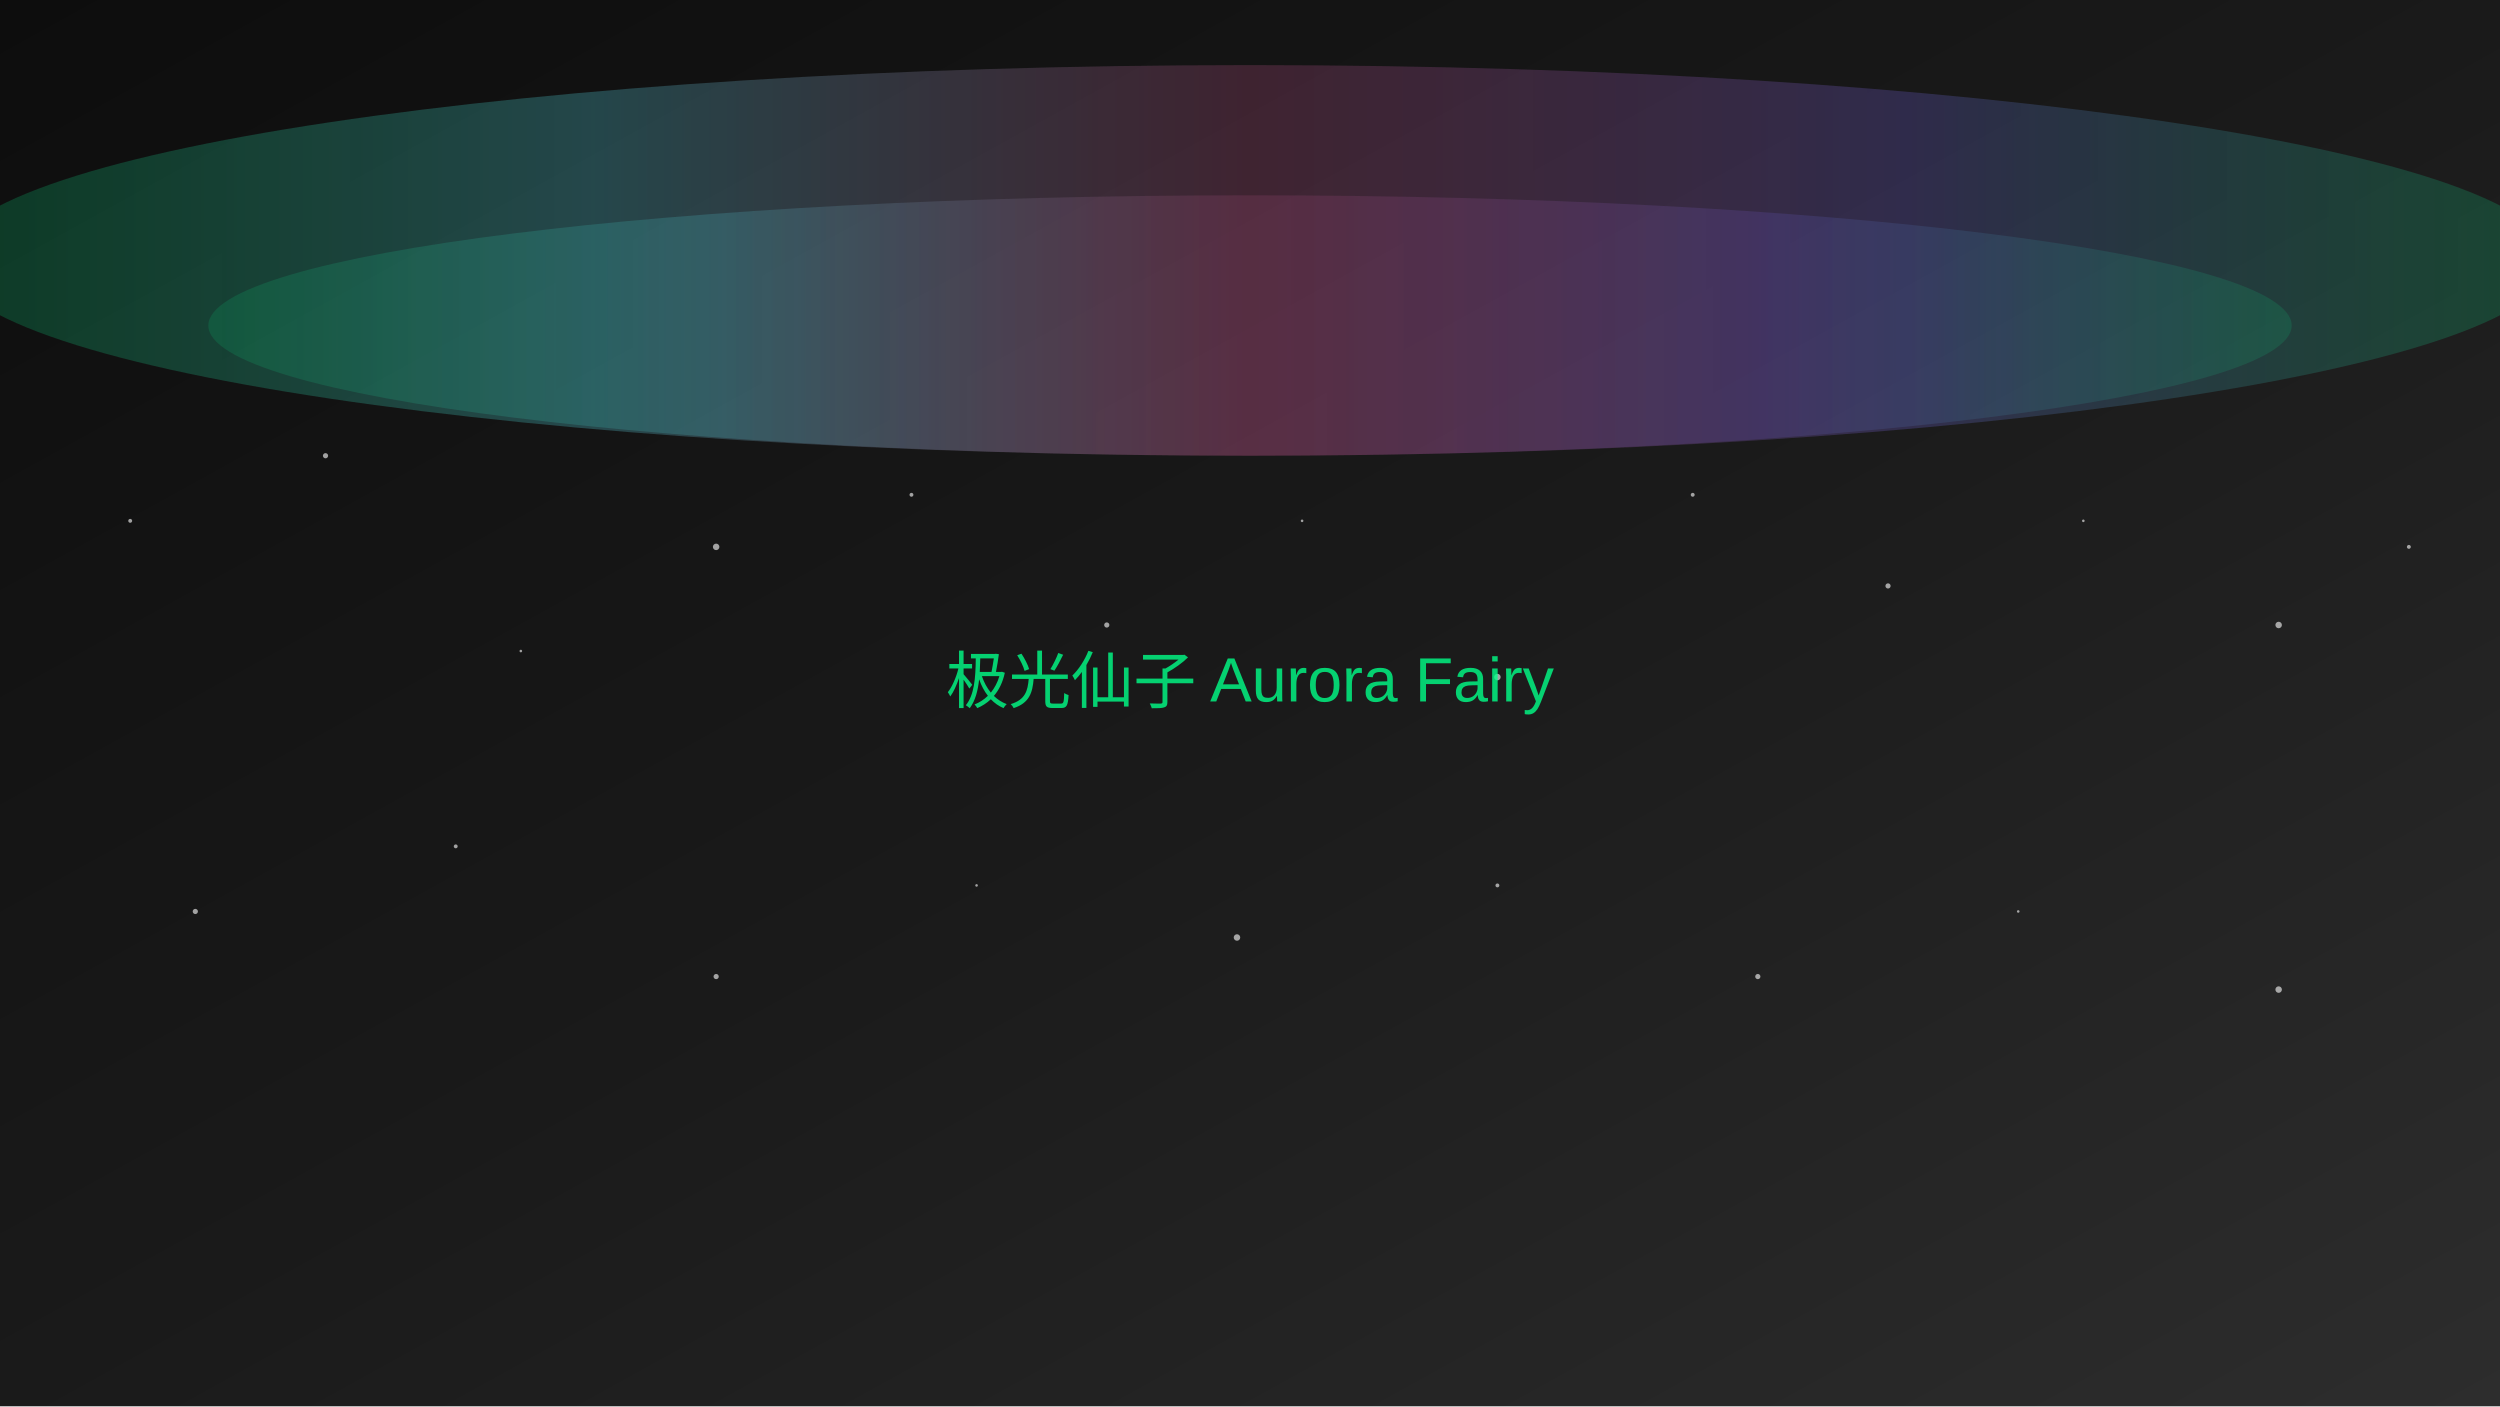
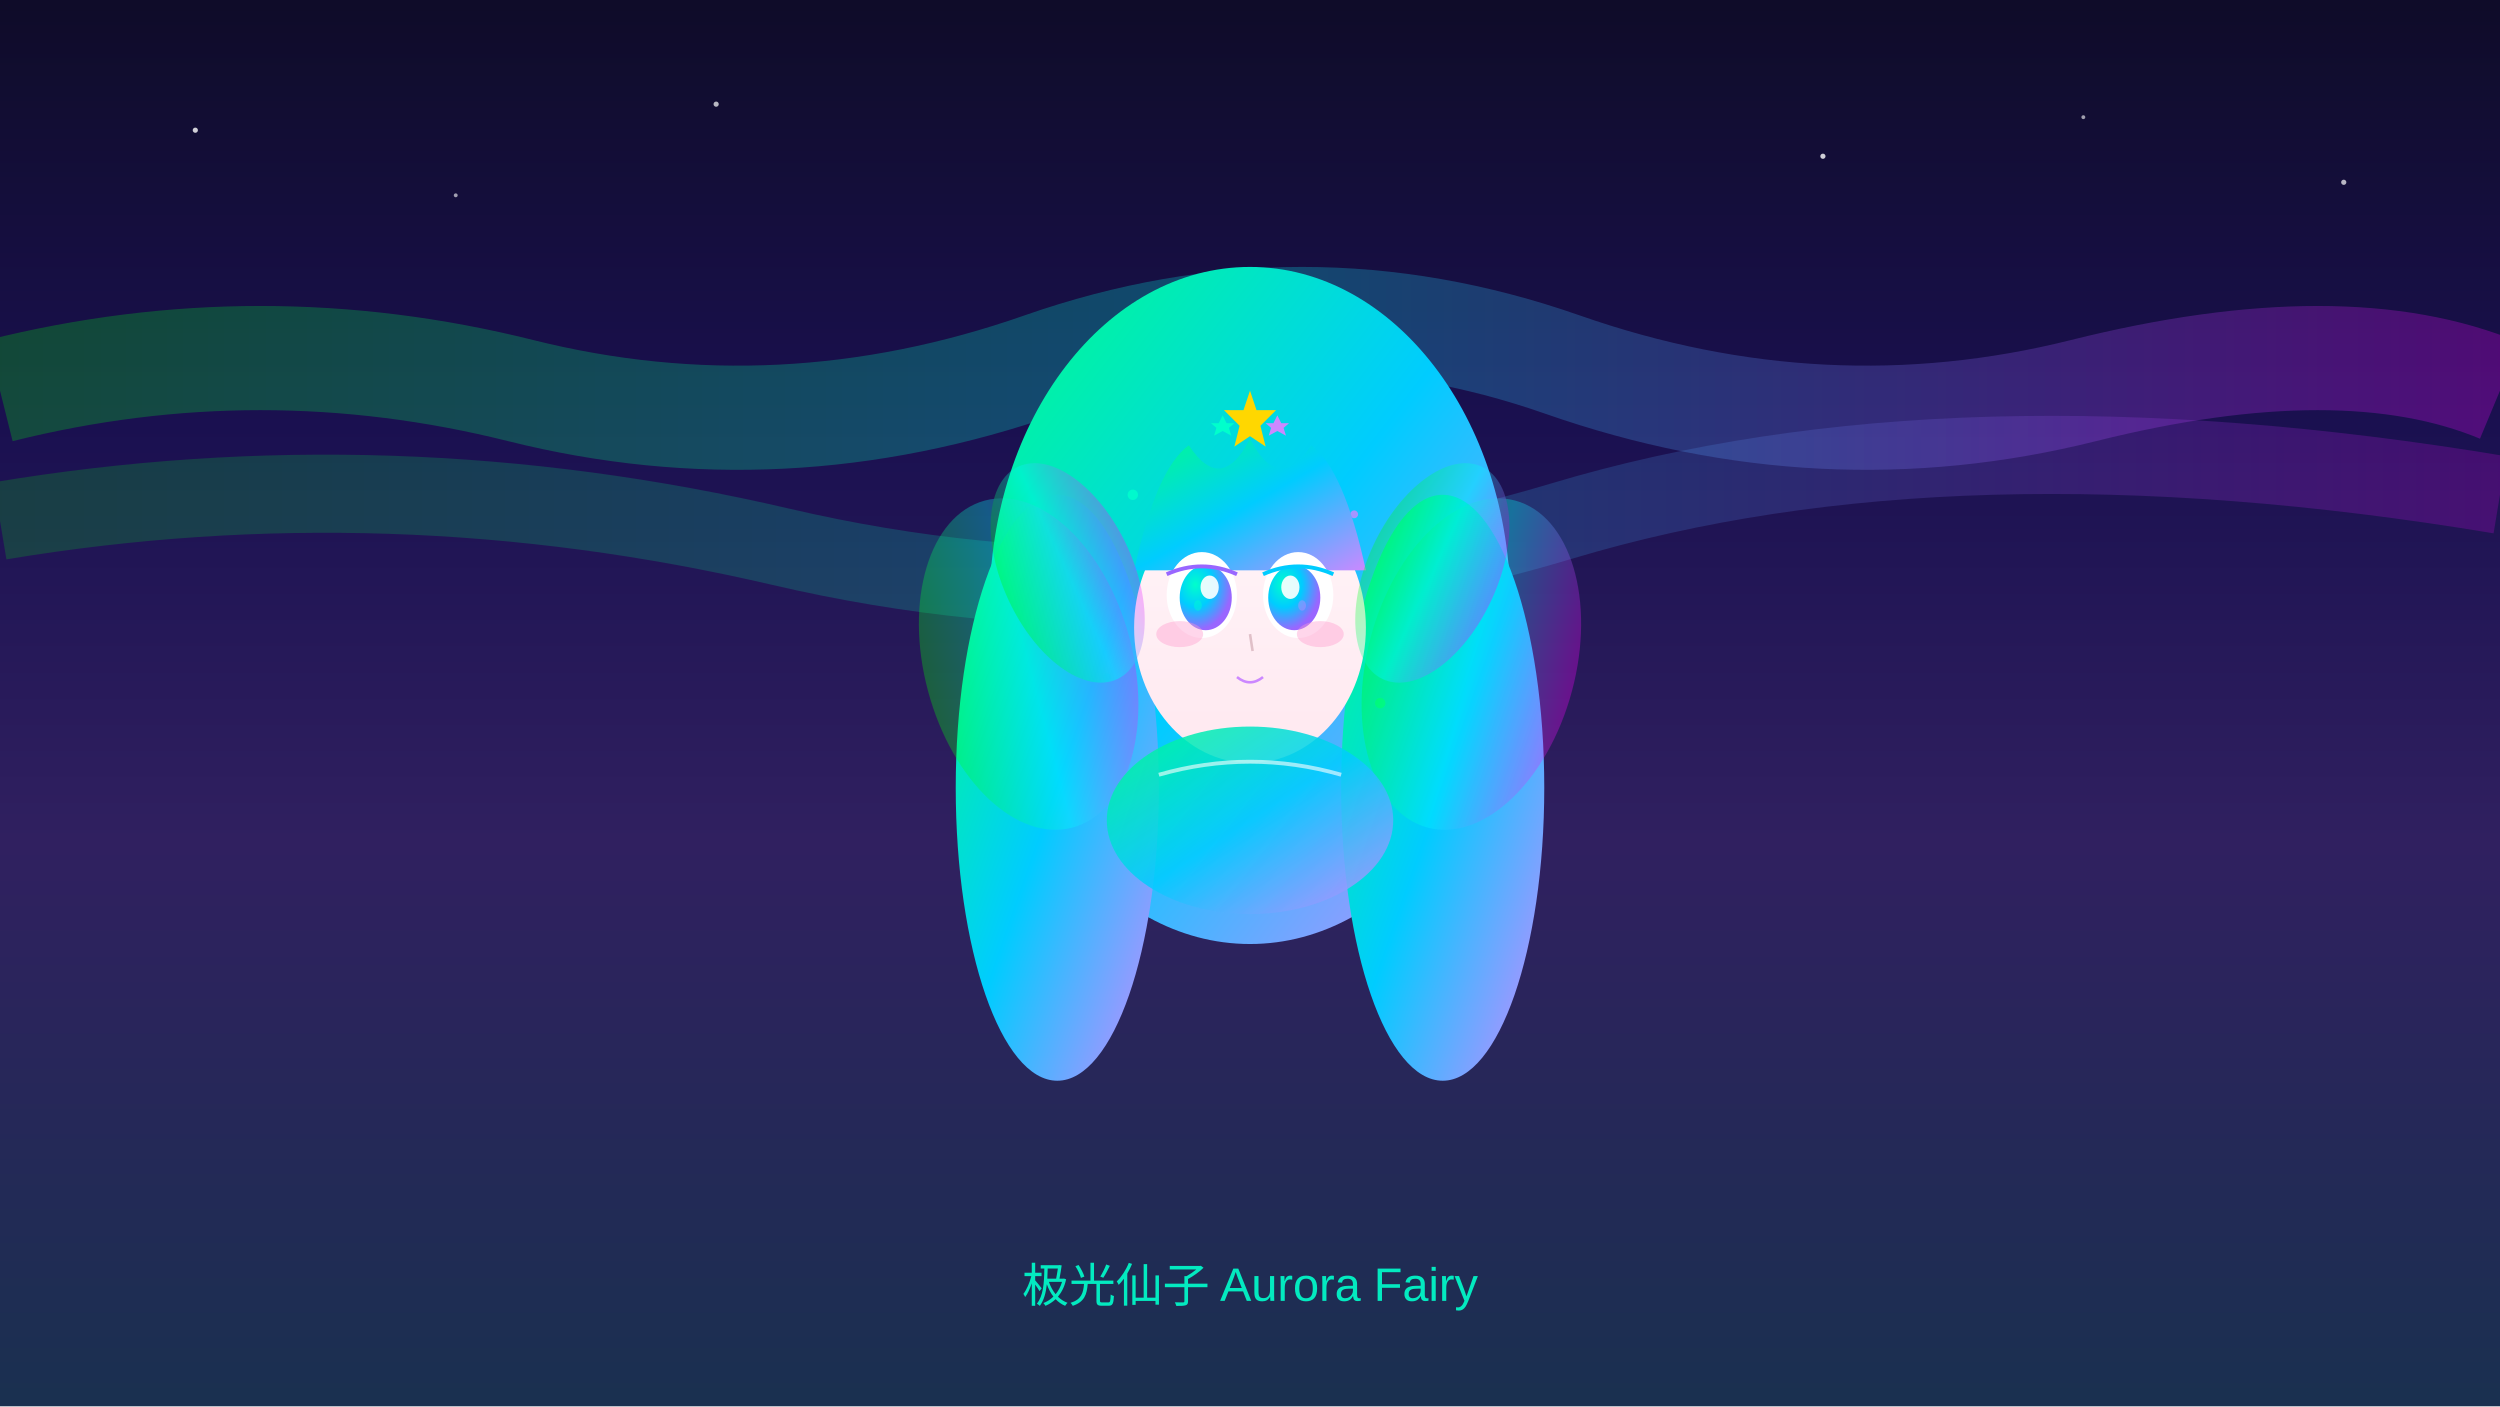
<svg xmlns="http://www.w3.org/2000/svg" viewBox="0 0 1920 1080">
  <defs>
-     <linearGradient id="bg17-gradient" x1="0%" y1="0%" x2="100%" y2="100%">
-       <stop offset="0%" style="stop-color:#0d0d0d;stop-opacity:1" />
-       <stop offset="50%" style="stop-color:#1a1a1a;stop-opacity:1" />
-       <stop offset="100%" style="stop-color:#2d2d2d;stop-opacity:1" />
+     <linearGradient id="bg17-gradient" x1="0%" y1="0%" x2="0%" y2="100%">
+       <stop offset="0%" style="stop-color:#0f0c29;stop-opacity:1" />
+       <stop offset="30%" style="stop-color:#1a1050;stop-opacity:1" />
+       <stop offset="60%" style="stop-color:#302060;stop-opacity:1" />
+       <stop offset="100%" style="stop-color:#1a3050;stop-opacity:1" />
    </linearGradient>
-     <linearGradient id="aurora" x1="0%" y1="0%" x2="100%" y2="0%">
-       <stop offset="0%" style="stop-color:#00ff87;stop-opacity:0.3" />
-       <stop offset="25%" style="stop-color:#60efff;stop-opacity:0.4" />
-       <stop offset="50%" style="stop-color:#ff69b4;stop-opacity:0.3" />
-       <stop offset="75%" style="stop-color:#7b68ee;stop-opacity:0.4" />
-       <stop offset="100%" style="stop-color:#00ff87;stop-opacity:0.3" />
+     <linearGradient id="aurora1" x1="0%" y1="0%" x2="100%" y2="0%">
+       <stop offset="0%" style="stop-color:#00ff00;stop-opacity:0.6" />
+       <stop offset="50%" style="stop-color:#00ffff;stop-opacity:0.6" />
+       <stop offset="100%" style="stop-color:#ff00ff;stop-opacity:0.6" />
    </linearGradient>
+     <linearGradient id="hair-aurora" x1="0%" y1="0%" x2="100%" y2="100%">
+       <stop offset="0%" style="stop-color:#00ff88" />
+       <stop offset="50%" style="stop-color:#00ccff" />
+       <stop offset="100%" style="stop-color:#cc88ff" />
+     </linearGradient>
+     <linearGradient id="skin-aurora" x1="0%" y1="0%" x2="0%" y2="100%">
+       <stop offset="0%" style="stop-color:#fff5f8" />
+       <stop offset="100%" style="stop-color:#ffe8f0" />
+     </linearGradient>
+     <radialGradient id="eye-aurora" cx="30%" cy="30%" r="70%">
+       <stop offset="0%" style="stop-color:#00ffcc" />
+       <stop offset="50%" style="stop-color:#00ccff" />
+       <stop offset="100%" style="stop-color:#9966ff" />
+     </radialGradient>
  </defs>
  <rect width="100%" height="100%" fill="url(#bg17-gradient)" />
-   <ellipse cx="960" cy="200" rx="1000" ry="150" fill="url(#aurora)" opacity="0.6" />
-   <ellipse cx="960" cy="250" rx="800" ry="100" fill="url(#aurora)" opacity="0.4" />
-   <g fill="#fff" opacity="0.6">
-     <circle cx="100" cy="400" r="1.5" />
-     <circle cx="250" cy="350" r="2" />
-     <circle cx="400" cy="500" r="1" />
-     <circle cx="550" cy="420" r="2.5" />
-     <circle cx="700" cy="380" r="1.5" />
-     <circle cx="850" cy="480" r="2" />
-     <circle cx="1000" cy="400" r="1" />
-     <circle cx="1150" cy="520" r="2.5" />
-     <circle cx="1300" cy="380" r="1.5" />
-     <circle cx="1450" cy="450" r="2" />
-     <circle cx="1600" cy="400" r="1" />
-     <circle cx="1750" cy="480" r="2.5" />
-     <circle cx="1850" cy="420" r="1.5" />
-     <circle cx="150" cy="700" r="2" />
-     <circle cx="350" cy="650" r="1.5" />
-     <circle cx="550" cy="750" r="2" />
-     <circle cx="750" cy="680" r="1" />
-     <circle cx="950" cy="720" r="2.5" />
-     <circle cx="1150" cy="680" r="1.5" />
-     <circle cx="1350" cy="750" r="2" />
-     <circle cx="1550" cy="700" r="1" />
-     <circle cx="1750" cy="760" r="2.5" />
+   <path d="M0,300 Q200,250 400,300 Q600,350 800,280 Q1000,210 1200,280 Q1400,350 1600,300 Q1800,250 1920,300" fill="none" stroke="url(#aurora1)" stroke-width="80" opacity="0.4" />
+   <path d="M0,400 Q300,350 600,420 Q900,490 1200,400 Q1500,310 1920,380" fill="none" stroke="url(#aurora1)" stroke-width="60" opacity="0.3" />
+   <g fill="#fff">
+     <circle cx="150" cy="100" r="2" opacity="0.8" />
+     <circle cx="350" cy="150" r="1.5" opacity="0.6" />
+     <circle cx="550" cy="80" r="2" opacity="0.7" />
+     <circle cx="1400" cy="120" r="2" opacity="0.8" />
+     <circle cx="1600" cy="90" r="1.5" opacity="0.6" />
+     <circle cx="1800" cy="140" r="2" opacity="0.7" />
  </g>
-   <text x="960" y="540" text-anchor="middle" font-family="Arial, sans-serif" font-size="48" fill="#00ff87" opacity="0.8">极光仙子 Aurora Fairy</text>
+   <g transform="translate(960, 490)">
+     <ellipse cx="0" cy="-25" rx="200" ry="260" fill="url(#hair-aurora)" />
+     <ellipse cx="-148" cy="115" rx="78" ry="225" fill="url(#hair-aurora)" />
+     <ellipse cx="148" cy="115" rx="78" ry="225" fill="url(#hair-aurora)" />
+     <circle cx="-90" cy="-110" r="4" fill="#00ffcc" opacity="0.8" />
+     <circle cx="80" cy="-95" r="3" fill="#cc88ff" opacity="0.8" />
+     <circle cx="-110" cy="30" r="3" fill="#00ccff" opacity="0.7" />
+     <circle cx="100" cy="50" r="4" fill="#00ff88" opacity="0.7" />
+     <ellipse cx="0" cy="-8" rx="89" ry="104" fill="url(#skin-aurora)" />
+     <path d="M-89,-52 Q-72,-130 -47,-148 Q-22,-110 0,-153 Q22,-110 47,-148 Q72,-130 89,-52" fill="url(#hair-aurora)" />
+     <g transform="translate(-37, -33)">
+       <ellipse cx="0" cy="0" rx="27" ry="33" fill="#fff" />
+       <ellipse cx="3" cy="2" rx="20" ry="25" fill="url(#eye-aurora)" />
+       <ellipse cx="6" cy="-6" rx="7" ry="9" fill="#fff" opacity="0.9" />
+       <ellipse cx="-3" cy="8" rx="3" ry="4" fill="#00ffcc" opacity="0.4" />
+       <path d="M-27,-16 Q0,-28 27,-16" stroke="#9966ff" stroke-width="3" fill="none" />
+     </g>
+     <g transform="translate(37, -33)">
+       <ellipse cx="0" cy="0" rx="27" ry="33" fill="#fff" />
+       <ellipse cx="-3" cy="2" rx="20" ry="25" fill="url(#eye-aurora)" />
+       <ellipse cx="-6" cy="-6" rx="7" ry="9" fill="#fff" opacity="0.9" />
+       <ellipse cx="3" cy="8" rx="3" ry="4" fill="#cc88ff" opacity="0.4" />
+       <path d="M-27,-16 Q0,-28 27,-16" stroke="#00ccff" stroke-width="3" fill="none" />
+     </g>
+     <ellipse cx="-54" cy="-3" rx="18" ry="10" fill="#ff99cc" opacity="0.4" />
+     <ellipse cx="54" cy="-3" rx="18" ry="10" fill="#ff99cc" opacity="0.4" />
+     <path d="M0,-3 L2,10" stroke="#e0c0c8" stroke-width="2" fill="none" />
+     <path d="M-10,30 Q0,38 10,30" stroke="#cc88ff" stroke-width="2" fill="none" />
+     <g opacity="0.5">
+       <ellipse cx="-170" cy="20" rx="80" ry="130" fill="url(#aurora1)" transform="rotate(-15 -170 20)" />
+       <ellipse cx="170" cy="20" rx="80" ry="130" fill="url(#aurora1)" transform="rotate(15 170 20)" />
+       <ellipse cx="-140" cy="-50" rx="50" ry="90" fill="url(#aurora1)" transform="rotate(-25 -140 -50)" />
+       <ellipse cx="140" cy="-50" rx="50" ry="90" fill="url(#aurora1)" transform="rotate(25 140 -50)" />
+     </g>
+     <g transform="translate(0, -165)">
+       <polygon points="0,-25 5,-10 20,-10 8,2 12,18 0,10 -12,18 -8,2 -20,-10 -5,-10" fill="#ffd700" />
+       <polygon points="-35,-10 -30,0 -20,0 -27,6 -24,16 -35,10 -46,16 -43,6 -50,0 -40,0" fill="#00ffcc" transform="scale(0.6)" />
+       <polygon points="35,-10 30,0 20,0 27,6 24,16 35,10 46,16 43,6 50,0 40,0" fill="#cc88ff" transform="scale(0.6)" />
+     </g>
+     <ellipse cx="0" cy="140" rx="110" ry="72" fill="url(#hair-aurora)" opacity="0.85" />
+     <path d="M-70,105 Q0,85 70,105" stroke="#fff" stroke-width="3" fill="none" opacity="0.6" />
+   </g>
+   <text x="960" y="1000" text-anchor="middle" font-family="Arial, sans-serif" font-size="36" fill="#00ffcc" opacity="0.9">极光仙子 Aurora Fairy</text>
</svg>
